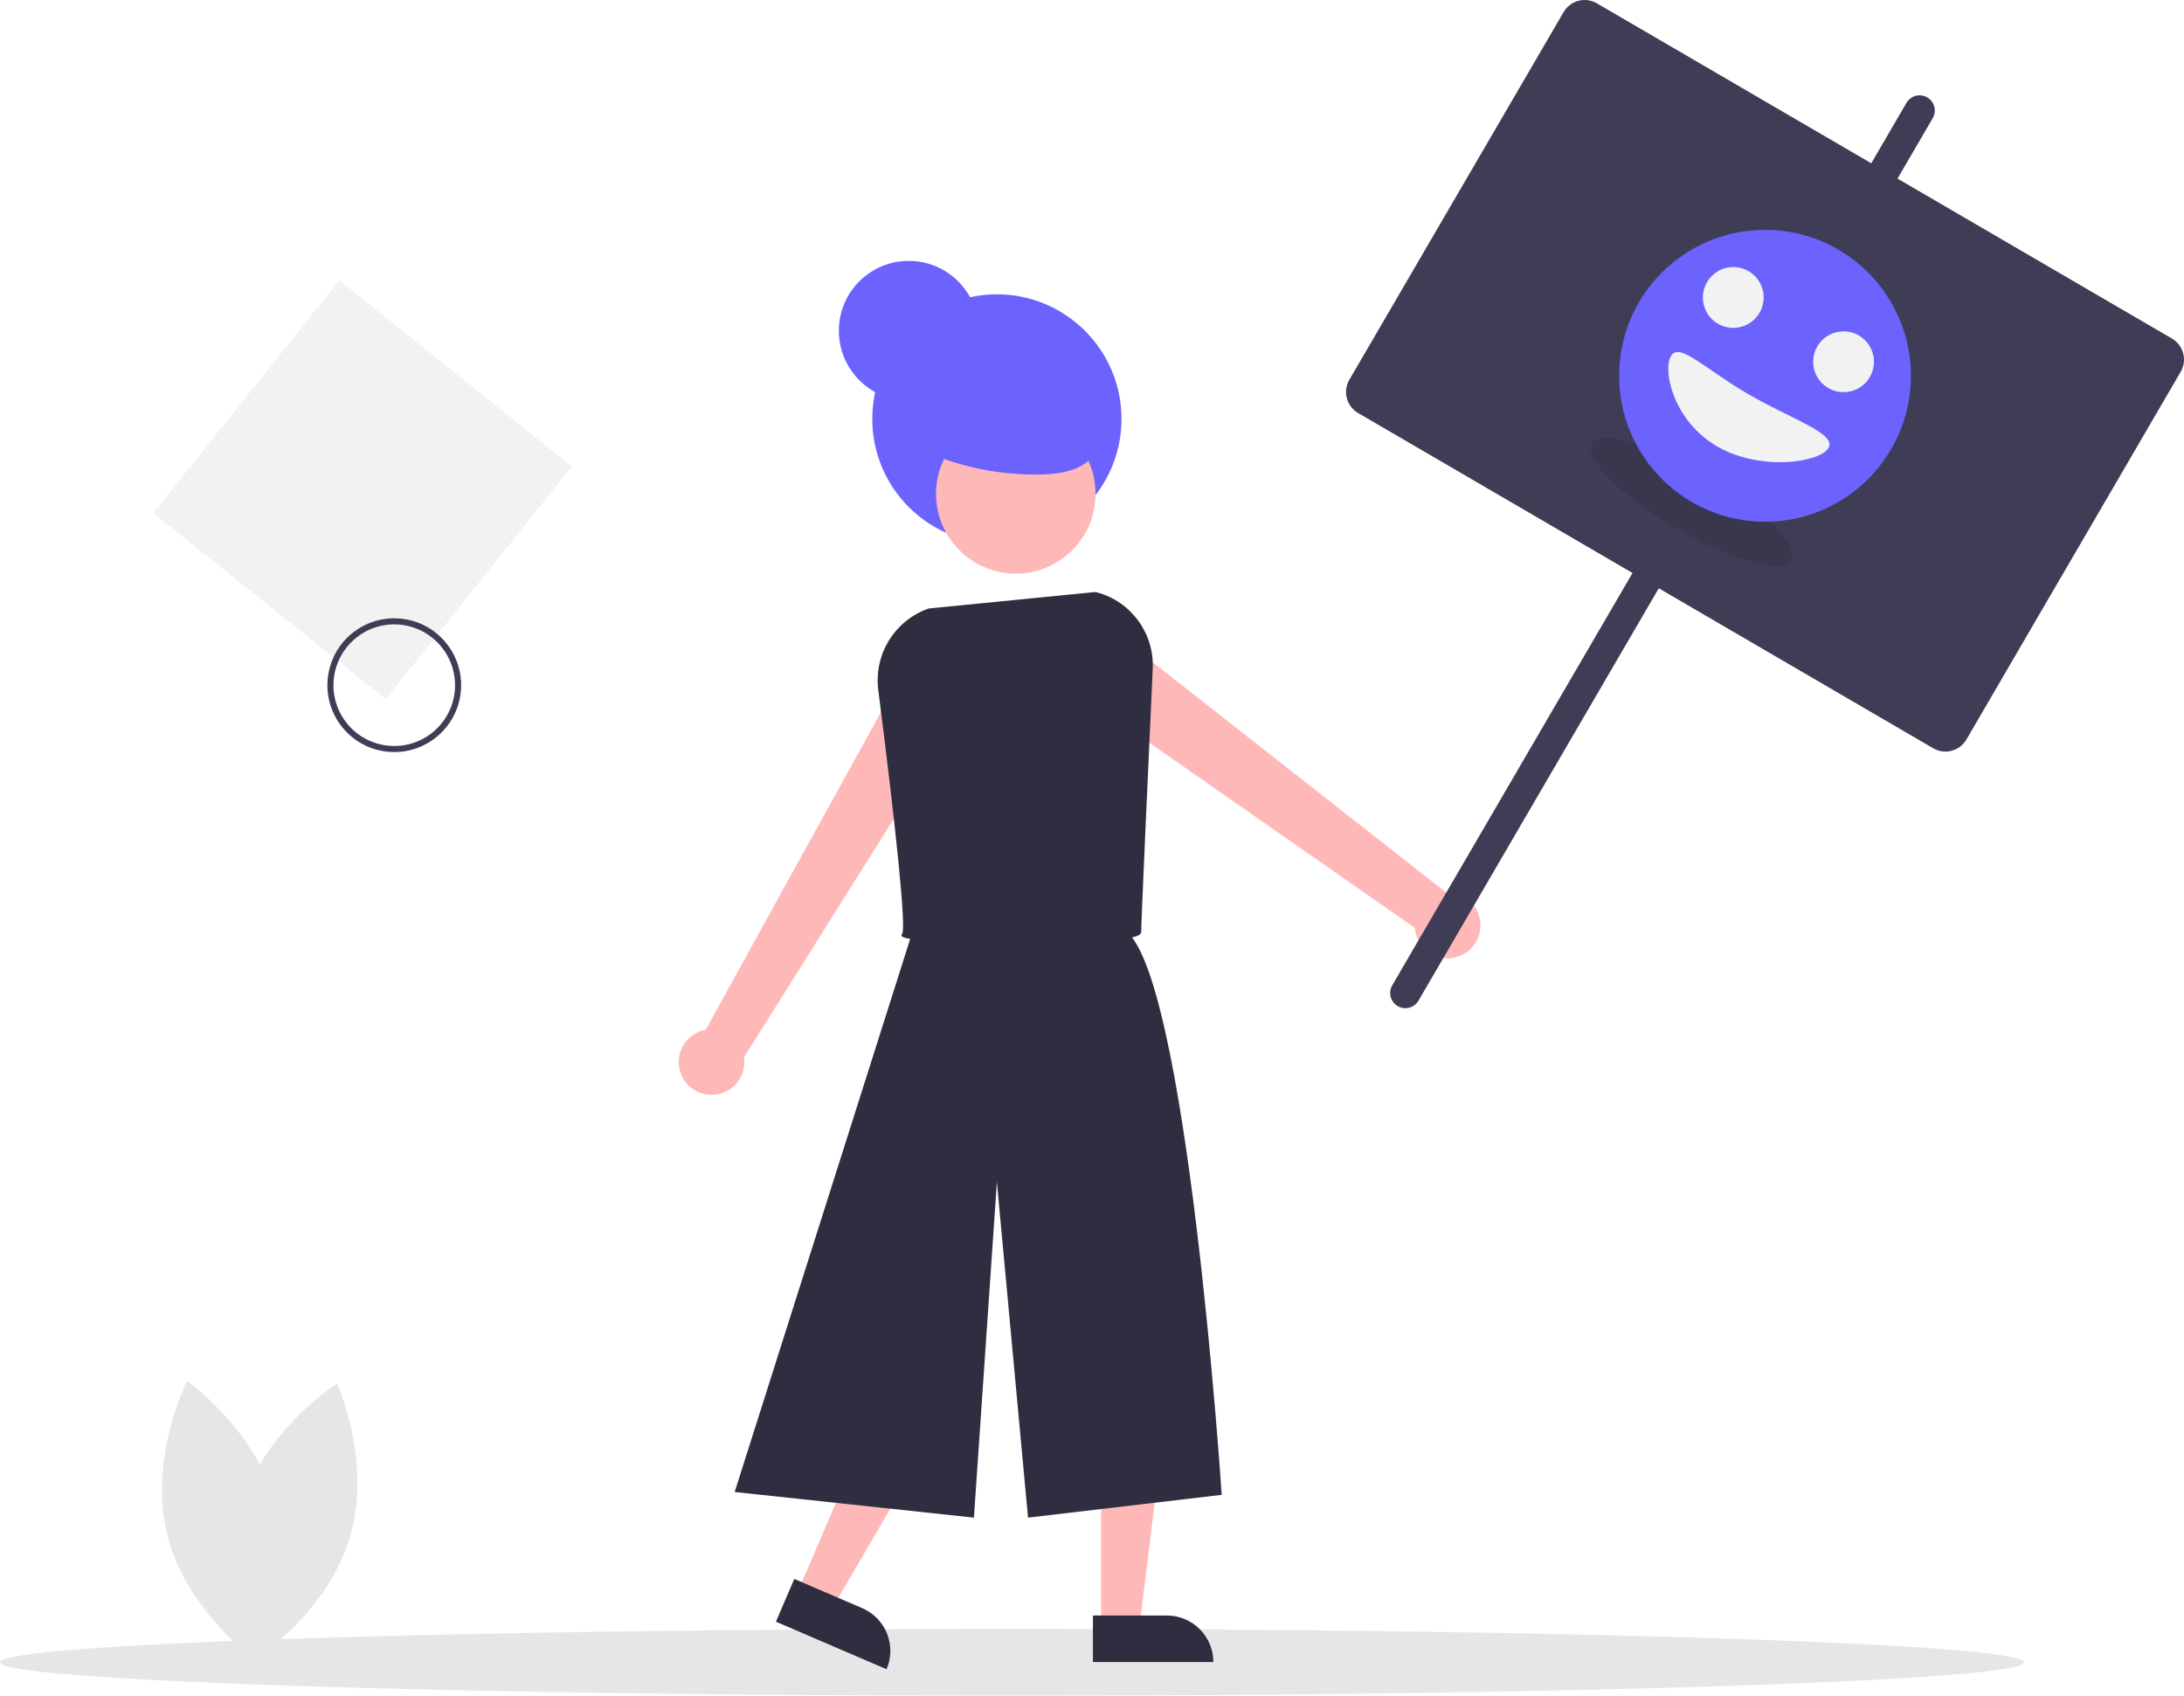
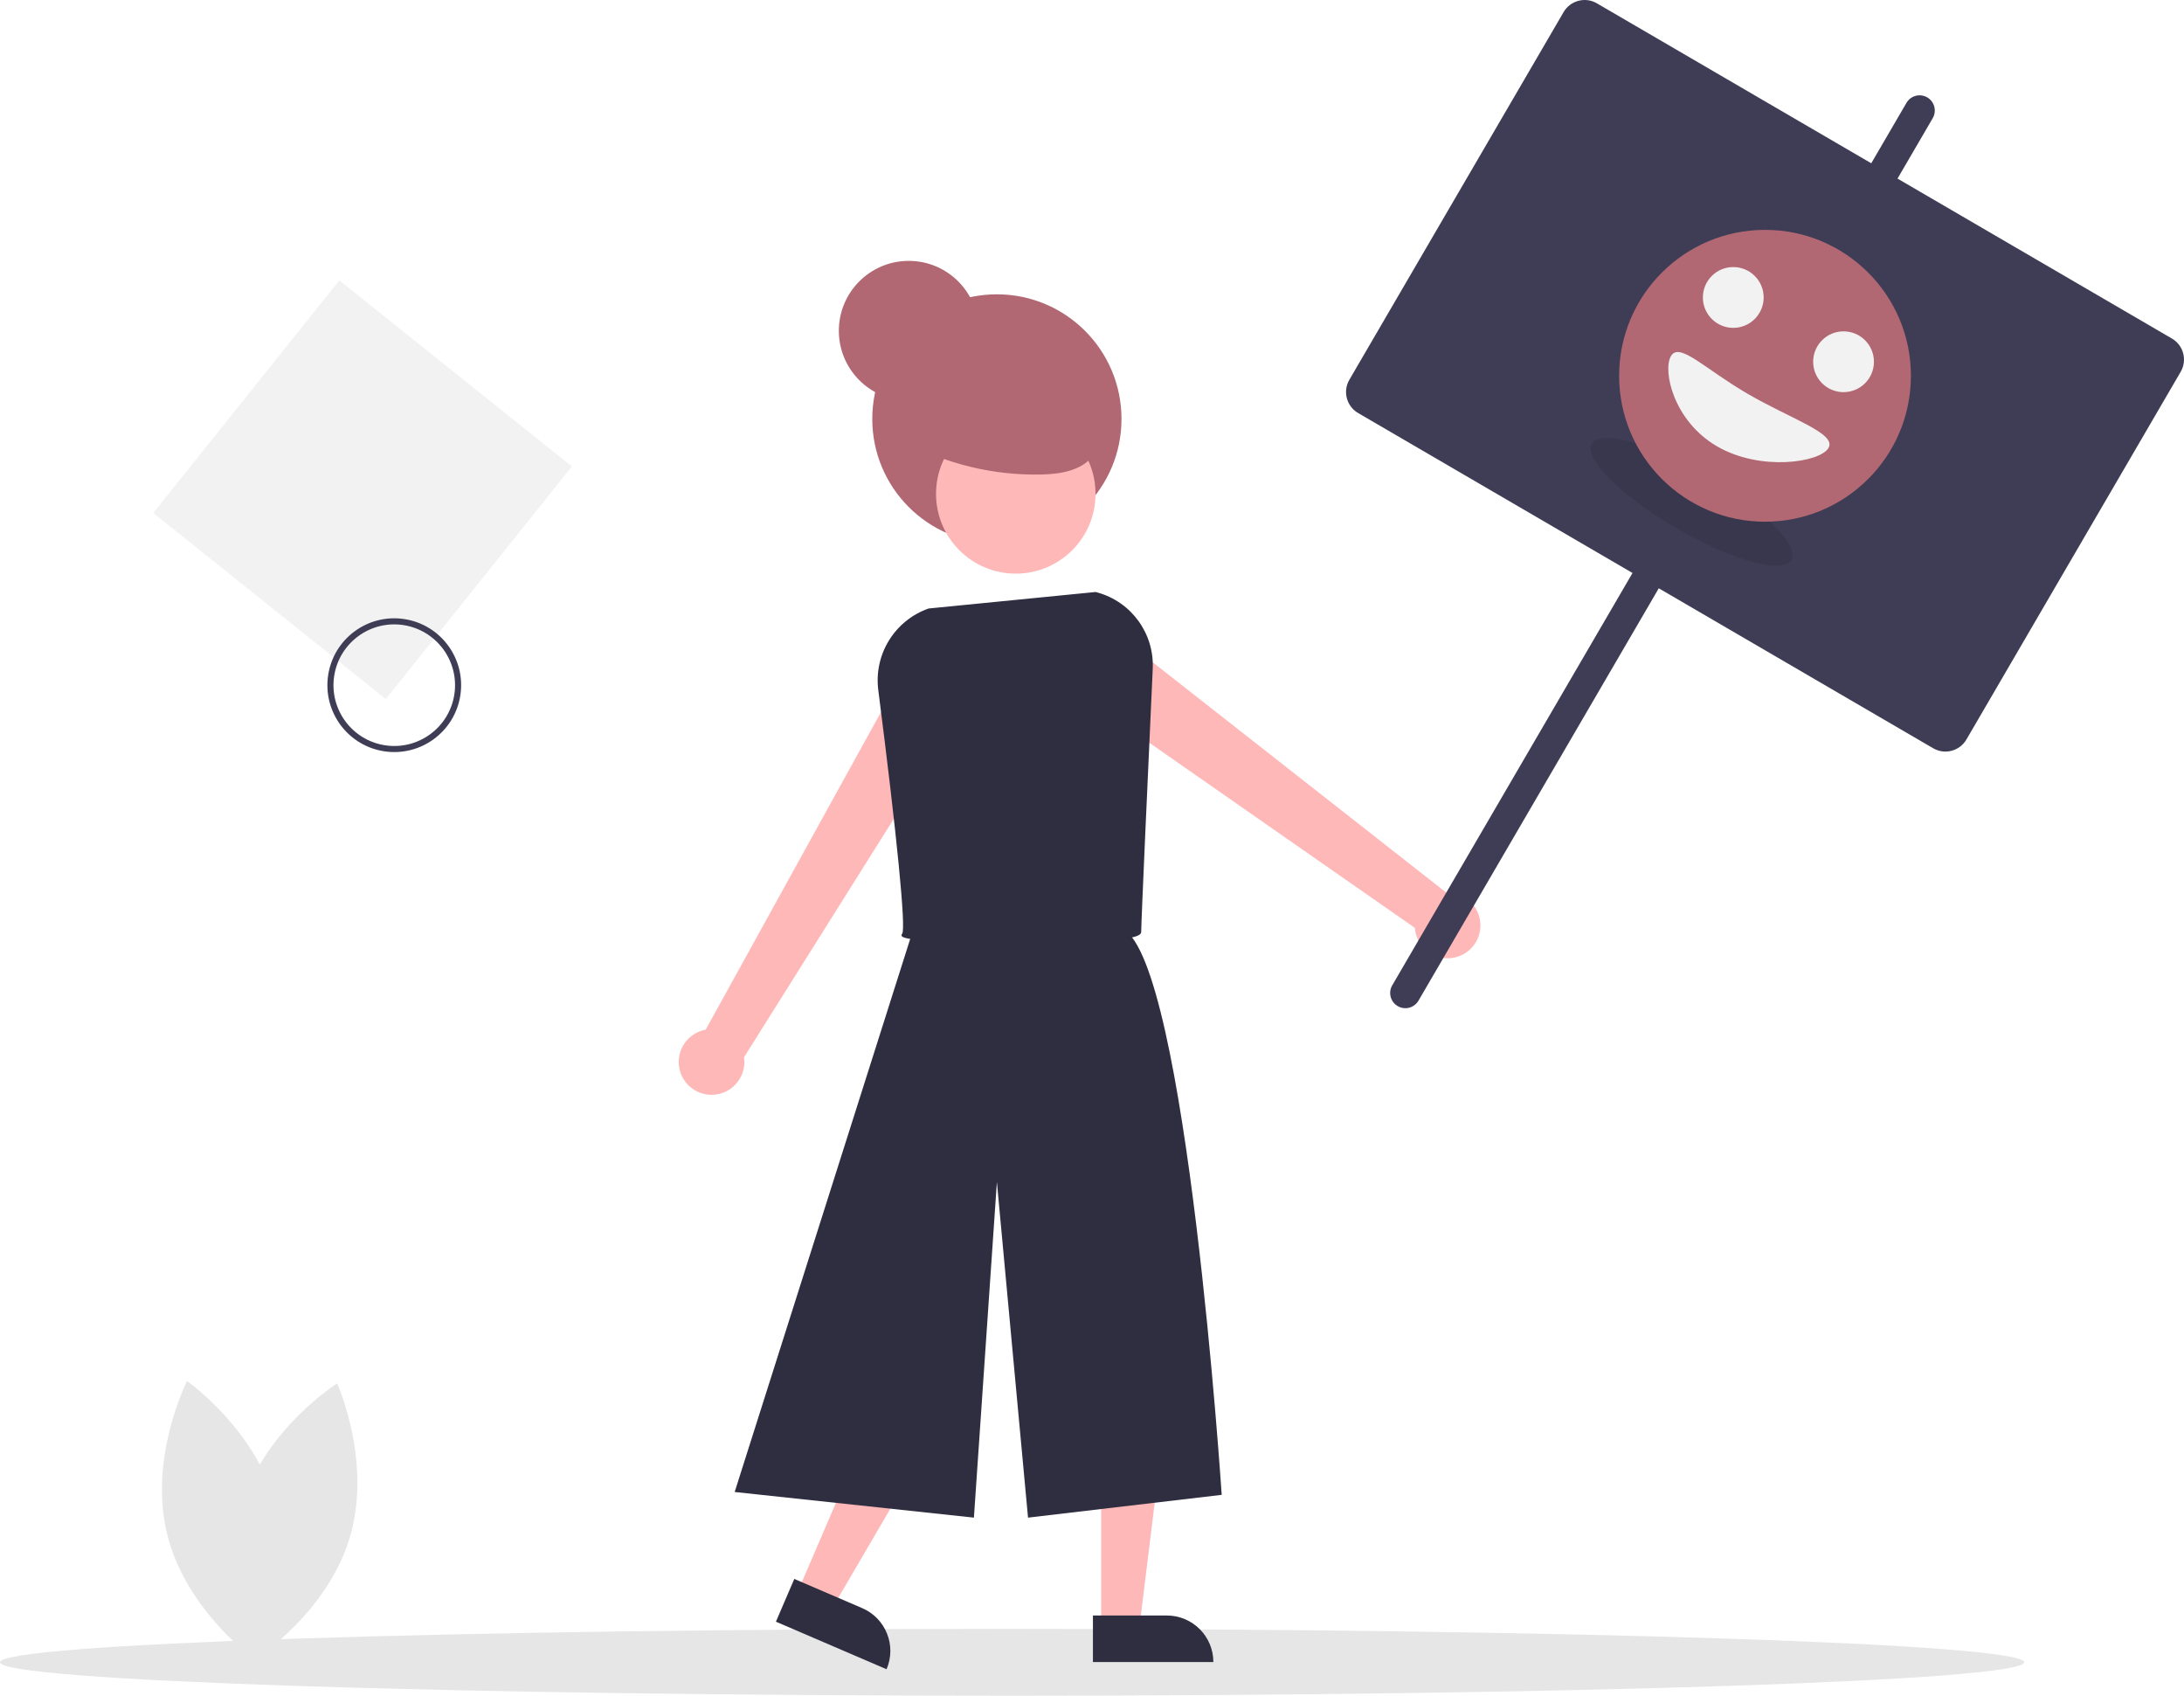
<svg xmlns="http://www.w3.org/2000/svg" id="fa3e739a-5e46-4e45-bf80-bd55068c5684" data-name="Layer 1" width="718.586" height="557.817" viewBox="0 0 718.586 557.817">
  <ellipse cx="333" cy="546.817" rx="333" ry="11" fill="#e6e6e6" />
-   <circle cx="328" cy="137.817" r="41" fill="#6c63ff" />
+   <circle cx="328" cy="137.817" r="41" fill="#b16873" />
  <path d="M557.862,403.708l-18.553-14.198L472.89,509.811a10.801,10.801,0,1,0,12.619,9.068Z" transform="translate(-240.7068 -171.0914)" fill="#ffb8b8" />
  <path d="M727.207,471.988a10.807,10.807,0,0,0-10.649-7.269l-107.016-83.946-16.052,16.974,112.736,78.578a10.802,10.802,0,1,0,20.98-4.337Z" transform="translate(-240.7068 -171.0914)" fill="#ffb8b8" />
  <polygon points="362.3 535.033 374.908 535.033 380.908 486.404 362.3 486.404 362.3 535.033" fill="#ffb8b8" />
  <path d="M600.305,702.522h39.624a0,0,0,0,1,0,0V717.831a0,0,0,0,1,0,0H615.614a15.309,15.309,0,0,1-15.309-15.309v0A0,0,0,0,1,600.305,702.522Z" transform="translate(999.5274 1249.261) rotate(-180)" fill="#2f2e41" />
  <polygon points="262.401 523.777 273.984 528.755 298.698 486.446 281.602 479.099 262.401 523.777" fill="#ffb8b8" />
  <path d="M497.416,697.693h39.624a0,0,0,0,1,0,0v15.309a0,0,0,0,1,0,0H512.725A15.309,15.309,0,0,1,497.416,697.693v0A0,0,0,0,1,497.416,697.693Z" transform="translate(473.2201 1386.517) rotate(-156.7437)" fill="#2f2e41" />
  <path d="M542.405,472.958,482.431,661.892l78.716,8.434,7.56-110.418L578.952,670.326l63.723-7.497S631.164,487.951,610.212,476.706,542.405,472.958,542.405,472.958Z" transform="translate(-240.7068 -171.0914)" fill="#2f2e41" />
  <circle cx="334.217" cy="162.462" r="26.239" fill="#ffb8b8" />
  <path d="M574.083,481.427c-18.219,0-35.753-.808-36.657-2.374a.663.663,0,0,1,.128-.826c1.253-1.846-1.689-31.847-7.886-80.236A25.066,25.066,0,0,1,546.177,371.28l.116-.026,54.914-5.423.615.173a24.844,24.844,0,0,1,18.158,25.156c-1.416,30.868-3.792,83.15-3.792,86.483,0,.907-1.262,1.361-2.362,1.656C608.479,480.732,590.986,481.427,574.083,481.427ZM538.262,478.934h0Z" transform="translate(-240.7068 -171.0914)" fill="#2f2e41" />
  <rect x="311.001" y="283.183" width="98" height="98" transform="translate(-364.9976 234.6282) rotate(-51.3326)" fill="#f2f2f2" />
  <path d="M367.113,418.236a22,22,0,1,1,25.064-18.433A22,22,0,0,1,367.113,418.236Zm6.329-41.52a20,20,0,1,0,16.758,22.786h0A20.022,20.022,0,0,0,373.443,376.716Z" transform="translate(-240.7068 -171.0914)" fill="#3f3d56" />
  <path d="M320.284,666.295c-7.51,25.086,4.145,50.735,4.145,50.735s23.831-15.025,31.341-40.111-4.145-50.735-4.145-50.735S327.794,641.208,320.284,666.295Z" transform="translate(-240.7068 -171.0914)" fill="#e6e6e6" />
  <path d="M331.687,666.973c6.321,25.412-6.529,50.483-6.529,50.483s-23.098-16.13-29.418-41.542,6.529-50.483,6.529-50.483S325.366,641.561,331.687,666.973Z" transform="translate(-240.7068 -171.0914)" fill="#e6e6e6" />
-   <path d="M538.024,316.174A90.609,90.609,0,0,0,583.567,327.178c6.083-.158,12.786-1.264,16.639-5.975,4.347-5.315,3.259-13.62-.934-19.057s-10.754-8.503-17.298-10.581c-6.192-1.967-12.827-3.234-19.177-1.859a23.879,23.879,0,0,0-17.304,31.724" transform="translate(-240.7068 -171.0914)" fill="#6c63ff" />
-   <circle cx="299" cy="108.817" r="23" fill="#6c63ff" />
+   <path d="M538.024,316.174A90.609,90.609,0,0,0,583.567,327.178c6.083-.158,12.786-1.264,16.639-5.975,4.347-5.315,3.259-13.62-.934-19.057s-10.754-8.503-17.298-10.581c-6.192-1.967-12.827-3.234-19.177-1.859a23.879,23.879,0,0,0-17.304,31.724" transform="translate(-240.7068 -171.0914)" fill="#b16873" />
+   <circle cx="299" cy="108.817" r="23" fill="#b16873" />
  <path d="M955.32,282.459l-90.284-52.621,11.582-19.871a5,5,0,1,0-8.64-5.036L856.396,224.802,766.112,172.181a8,8,0,0,0-10.94,2.883L684.675,296.019a8,8,0,0,0,2.883,10.94l90.284,52.621L698.785,495.223a5,5,0,1,0,8.64,5.035L786.482,364.616l90.284,52.621a8,8,0,0,0,10.94-2.883l70.497-120.955A8,8,0,0,0,955.32,282.459Z" transform="translate(-240.7068 -171.0914)" fill="#3f3d56" />
  <ellipse cx="797.269" cy="336.18" rx="10" ry="38" transform="translate(-135.3508 684.6176) rotate(-59.76482)" opacity="0.1" style="isolation:isolate" />
-   <circle cx="580.732" cy="123.618" r="48" fill="#6c63ff" />
+   <circle cx="580.732" cy="123.618" r="48" fill="#b16873" />
  <path d="M842.323,318.455c-2.781,4.772-22.396,7.781-36.711-.562s-17.908-24.879-15.127-29.651,10.883,4.028,25.198,12.371S845.104,313.684,842.323,318.455Z" transform="translate(-240.7068 -171.0914)" fill="#f2f2f2" />
  <circle cx="570.285" cy="97.852" r="10" fill="#f2f2f2" />
  <circle cx="606.572" cy="119.001" r="10" fill="#f2f2f2" />
</svg>
